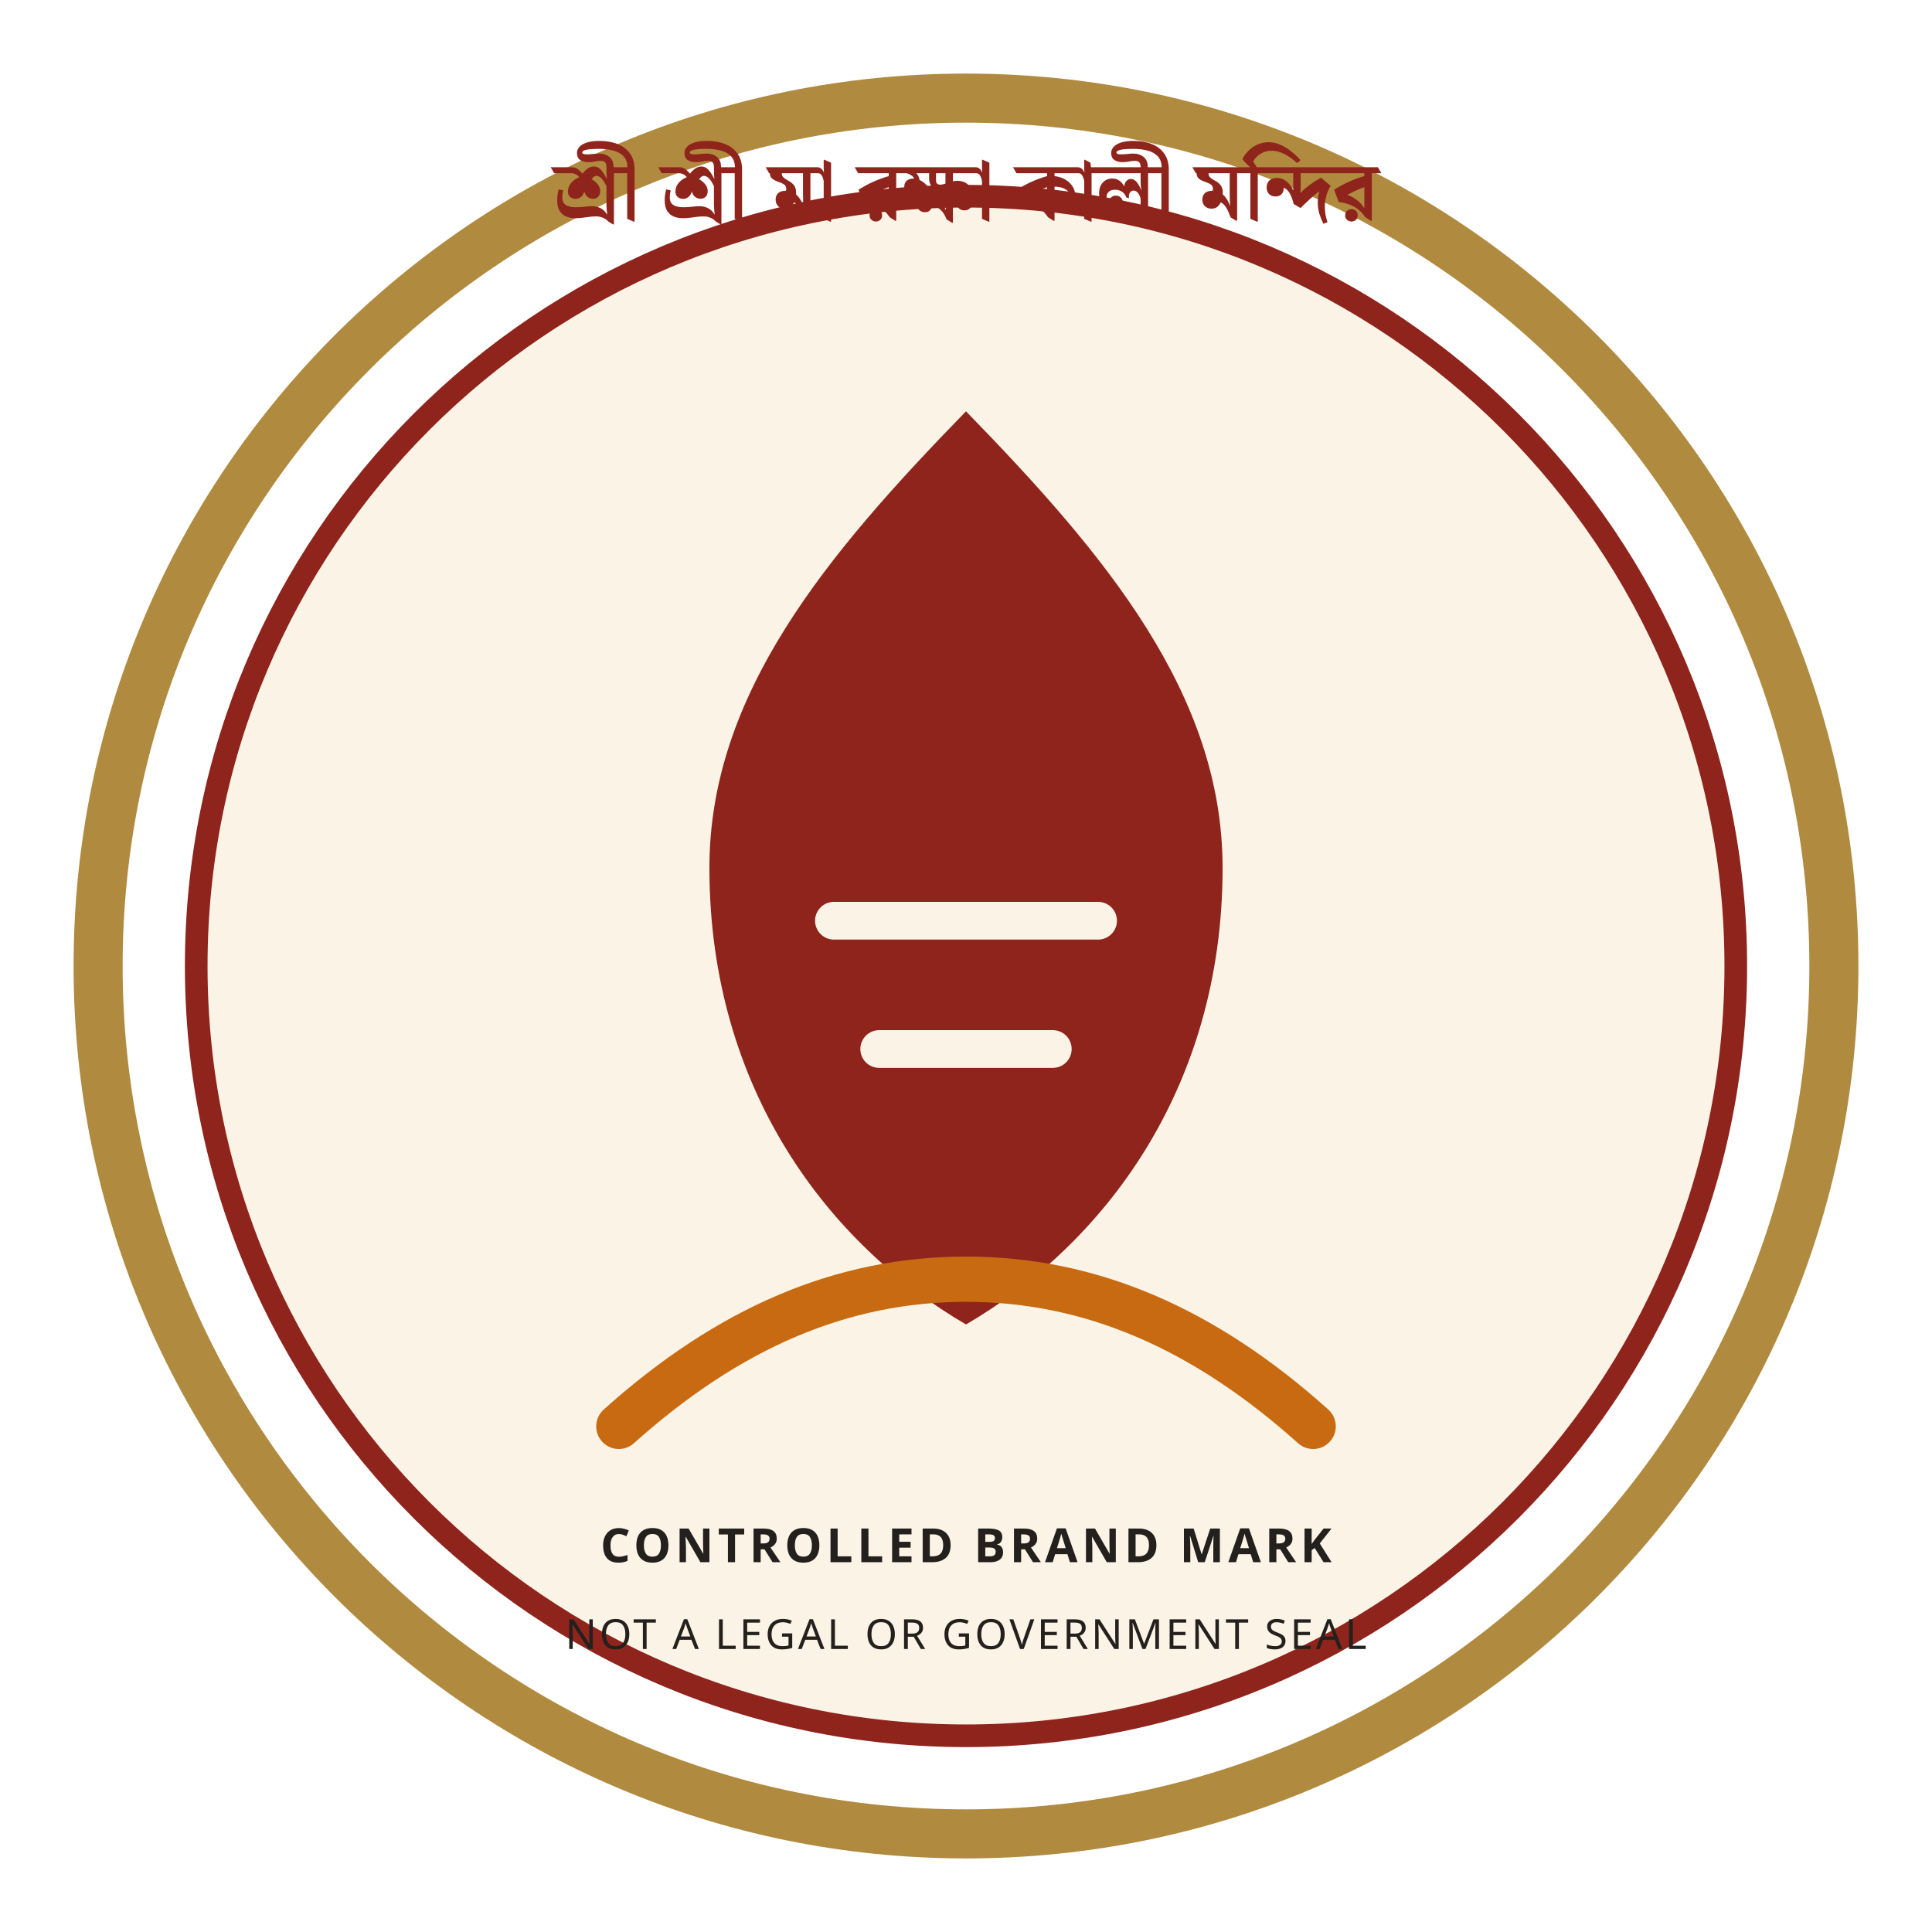
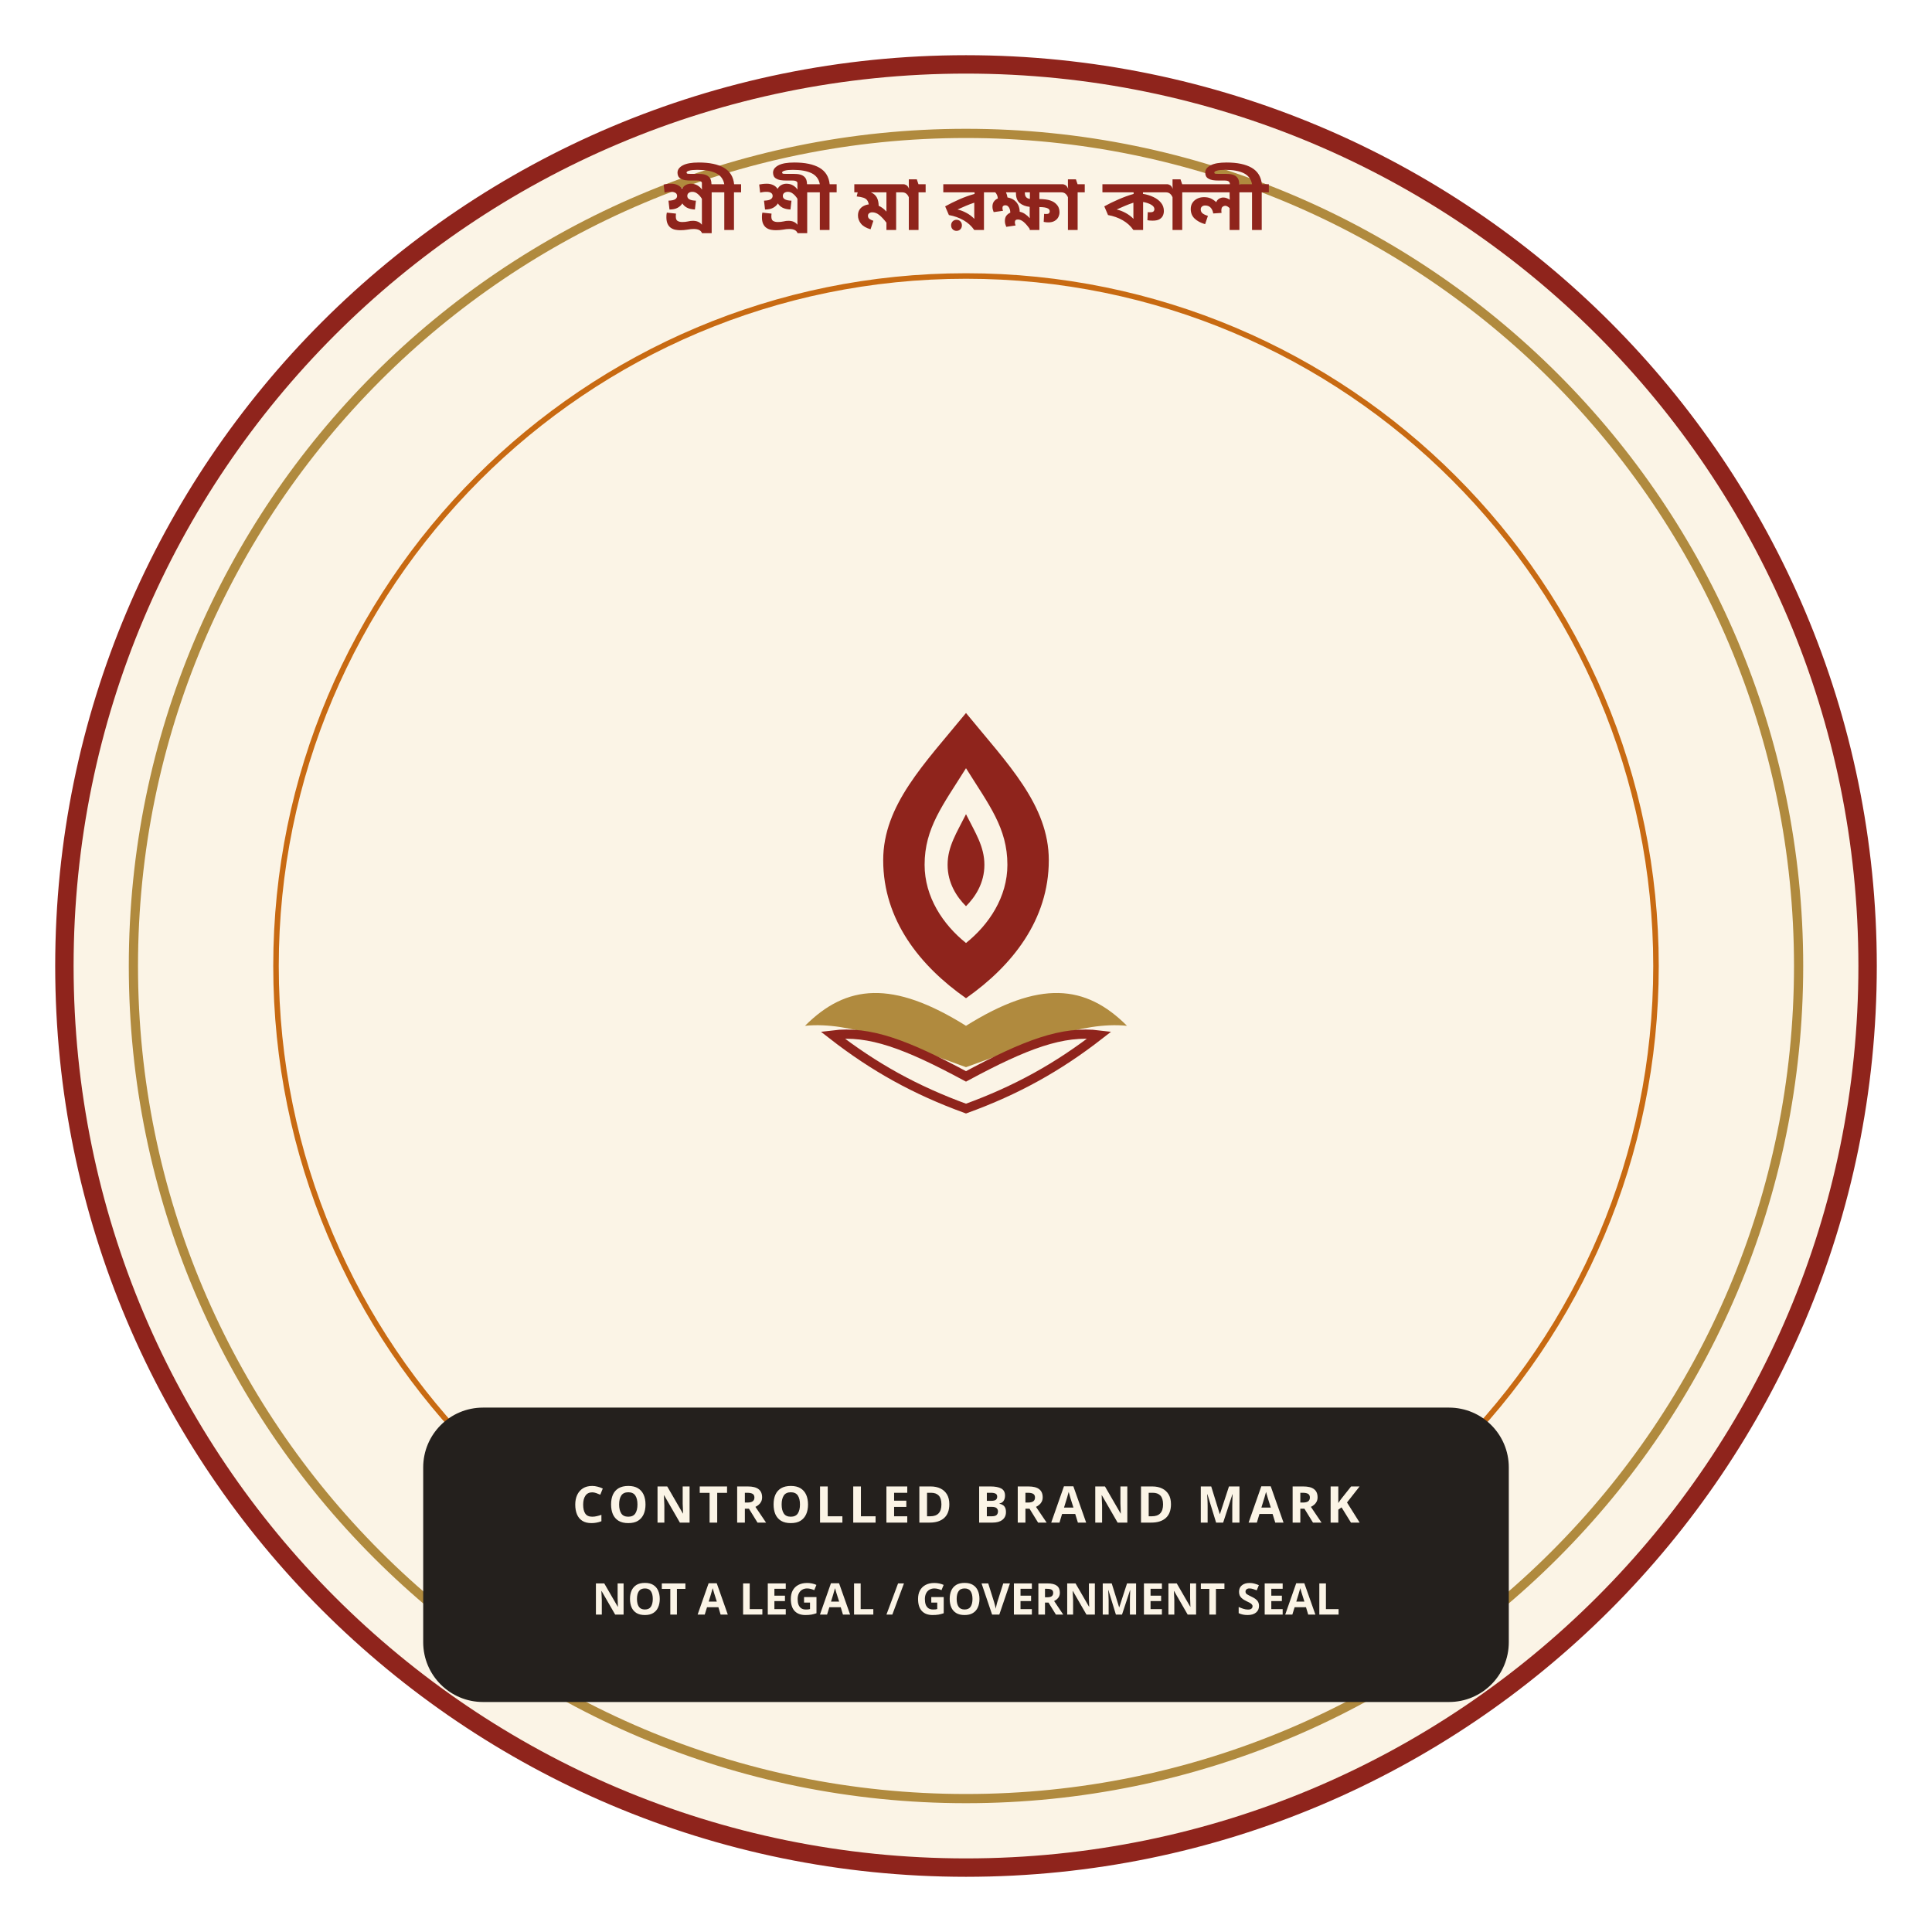
- <svg xmlns="http://www.w3.org/2000/svg" viewBox="0 0 512 512" role="img" aria-labelledby="title desc">
-   <circle cx="256" cy="256" r="230" fill="none" stroke="#B08A3E" stroke-width="13" />
-   <circle cx="256" cy="256" r="204" fill="#FBF4E6" stroke="#8F241C" stroke-width="6" />
-   <path d="M256 109c-37 38-68 75-68 121 0 59 32 100 68 121 36-21 68-62 68-121 0-46-31-83-68-121Z" fill="#8F241C" />
-   <path d="M221 244h70m-58 34h46" stroke="#FBF4E6" stroke-width="10" stroke-linecap="round" />
-   <path d="M164 378c29-26 59-39 92-39s63 13 92 39" fill="none" stroke="#C86A12" stroke-width="12" stroke-linecap="round" />
-   <text x="256" y="58" text-anchor="middle" font-family="Noto Serif Bengali, serif" font-size="22" font-weight="700" fill="#8F241C">শ্রী শ্রী মা রক্ষা কালী মন্দির</text>
-   <text x="256" y="414" text-anchor="middle" font-family="Noto Sans, sans-serif" font-size="12.5" font-weight="600" letter-spacing="1.1" fill="#24201D">CONTROLLED BRAND MARK</text>
-   <text x="256" y="437" text-anchor="middle" font-family="Noto Sans, sans-serif" font-size="11" letter-spacing=".7" fill="#24201D">NOT A LEGAL OR GOVERNMENT SEAL</text>
+ <svg xmlns="http://www.w3.org/2000/svg" viewBox="0 0 420 420" width="420" height="420" fill="none">
+   <circle cx="210" cy="210" r="196" fill="#FBF4E6" stroke="#8F241C" stroke-width="4" />
+   <circle cx="210" cy="210" r="181" fill="none" stroke="#B08A3E" stroke-width="2" />
+   <circle cx="210" cy="210" r="150" fill="none" stroke="#C86A12" stroke-width="1.2" />
+   <text x="210" y="50" text-anchor="middle" font-family="'Noto Sans Bengali','Nirmala UI',sans-serif" font-size="16" font-weight="700" fill="#8F241C">শ্রী শ্রী মা রক্ষা কালী</text>
+   <g transform="translate(150 144)">
+     <g aria-hidden="true">
+       <path d="M60 11 C51 22 42 31 42 43 C42 56 50 66 60 73 C70 66 78 56 78 43 C78 31 69 22 60 11 Z" fill="#8F241C" />
+       <path d="M60 23 C55 31 51 36 51 44 C51 51 55 57 60 61 C65 57 69 51 69 44 C69 36 65 31 60 23 Z" fill="#FBF4E6" />
+       <path d="M60 33 C58 37 56 40 56 44 C56 48 58 51 60 53 C62 51 64 48 64 44 C64 40 62 37 60 33 Z" fill="#8F241C" />
+       <path d="M25 79 C34 70 44 69 60 79 C76 69 86 70 95 79 C85 78 74 83 60 88 C46 83 35 78 25 79 Z" fill="#B08A3E" />
+       <path d="M31 81 C39 80 47 83 60 90 C73 83 81 80 89 81 C80 88 71 93 60 97 C49 93 40 88 31 81 Z" fill="none" stroke="#8F241C" stroke-width="2" stroke-linecap="round" />
+     </g>
+   </g>
+   <rect x="92" y="306" width="236" height="64" rx="13" fill="#24201D" />
+   <text x="210" y="331" text-anchor="middle" font-family="sans-serif" font-size="11" font-weight="700" fill="#FBF4E6" letter-spacing="1">CONTROLLED BRAND MARK</text>
+   <text x="210" y="351" text-anchor="middle" font-family="sans-serif" font-size="9.5" font-weight="600" fill="#FBF4E6">NOT A LEGAL / GOVERNMENT SEAL</text>
</svg>
